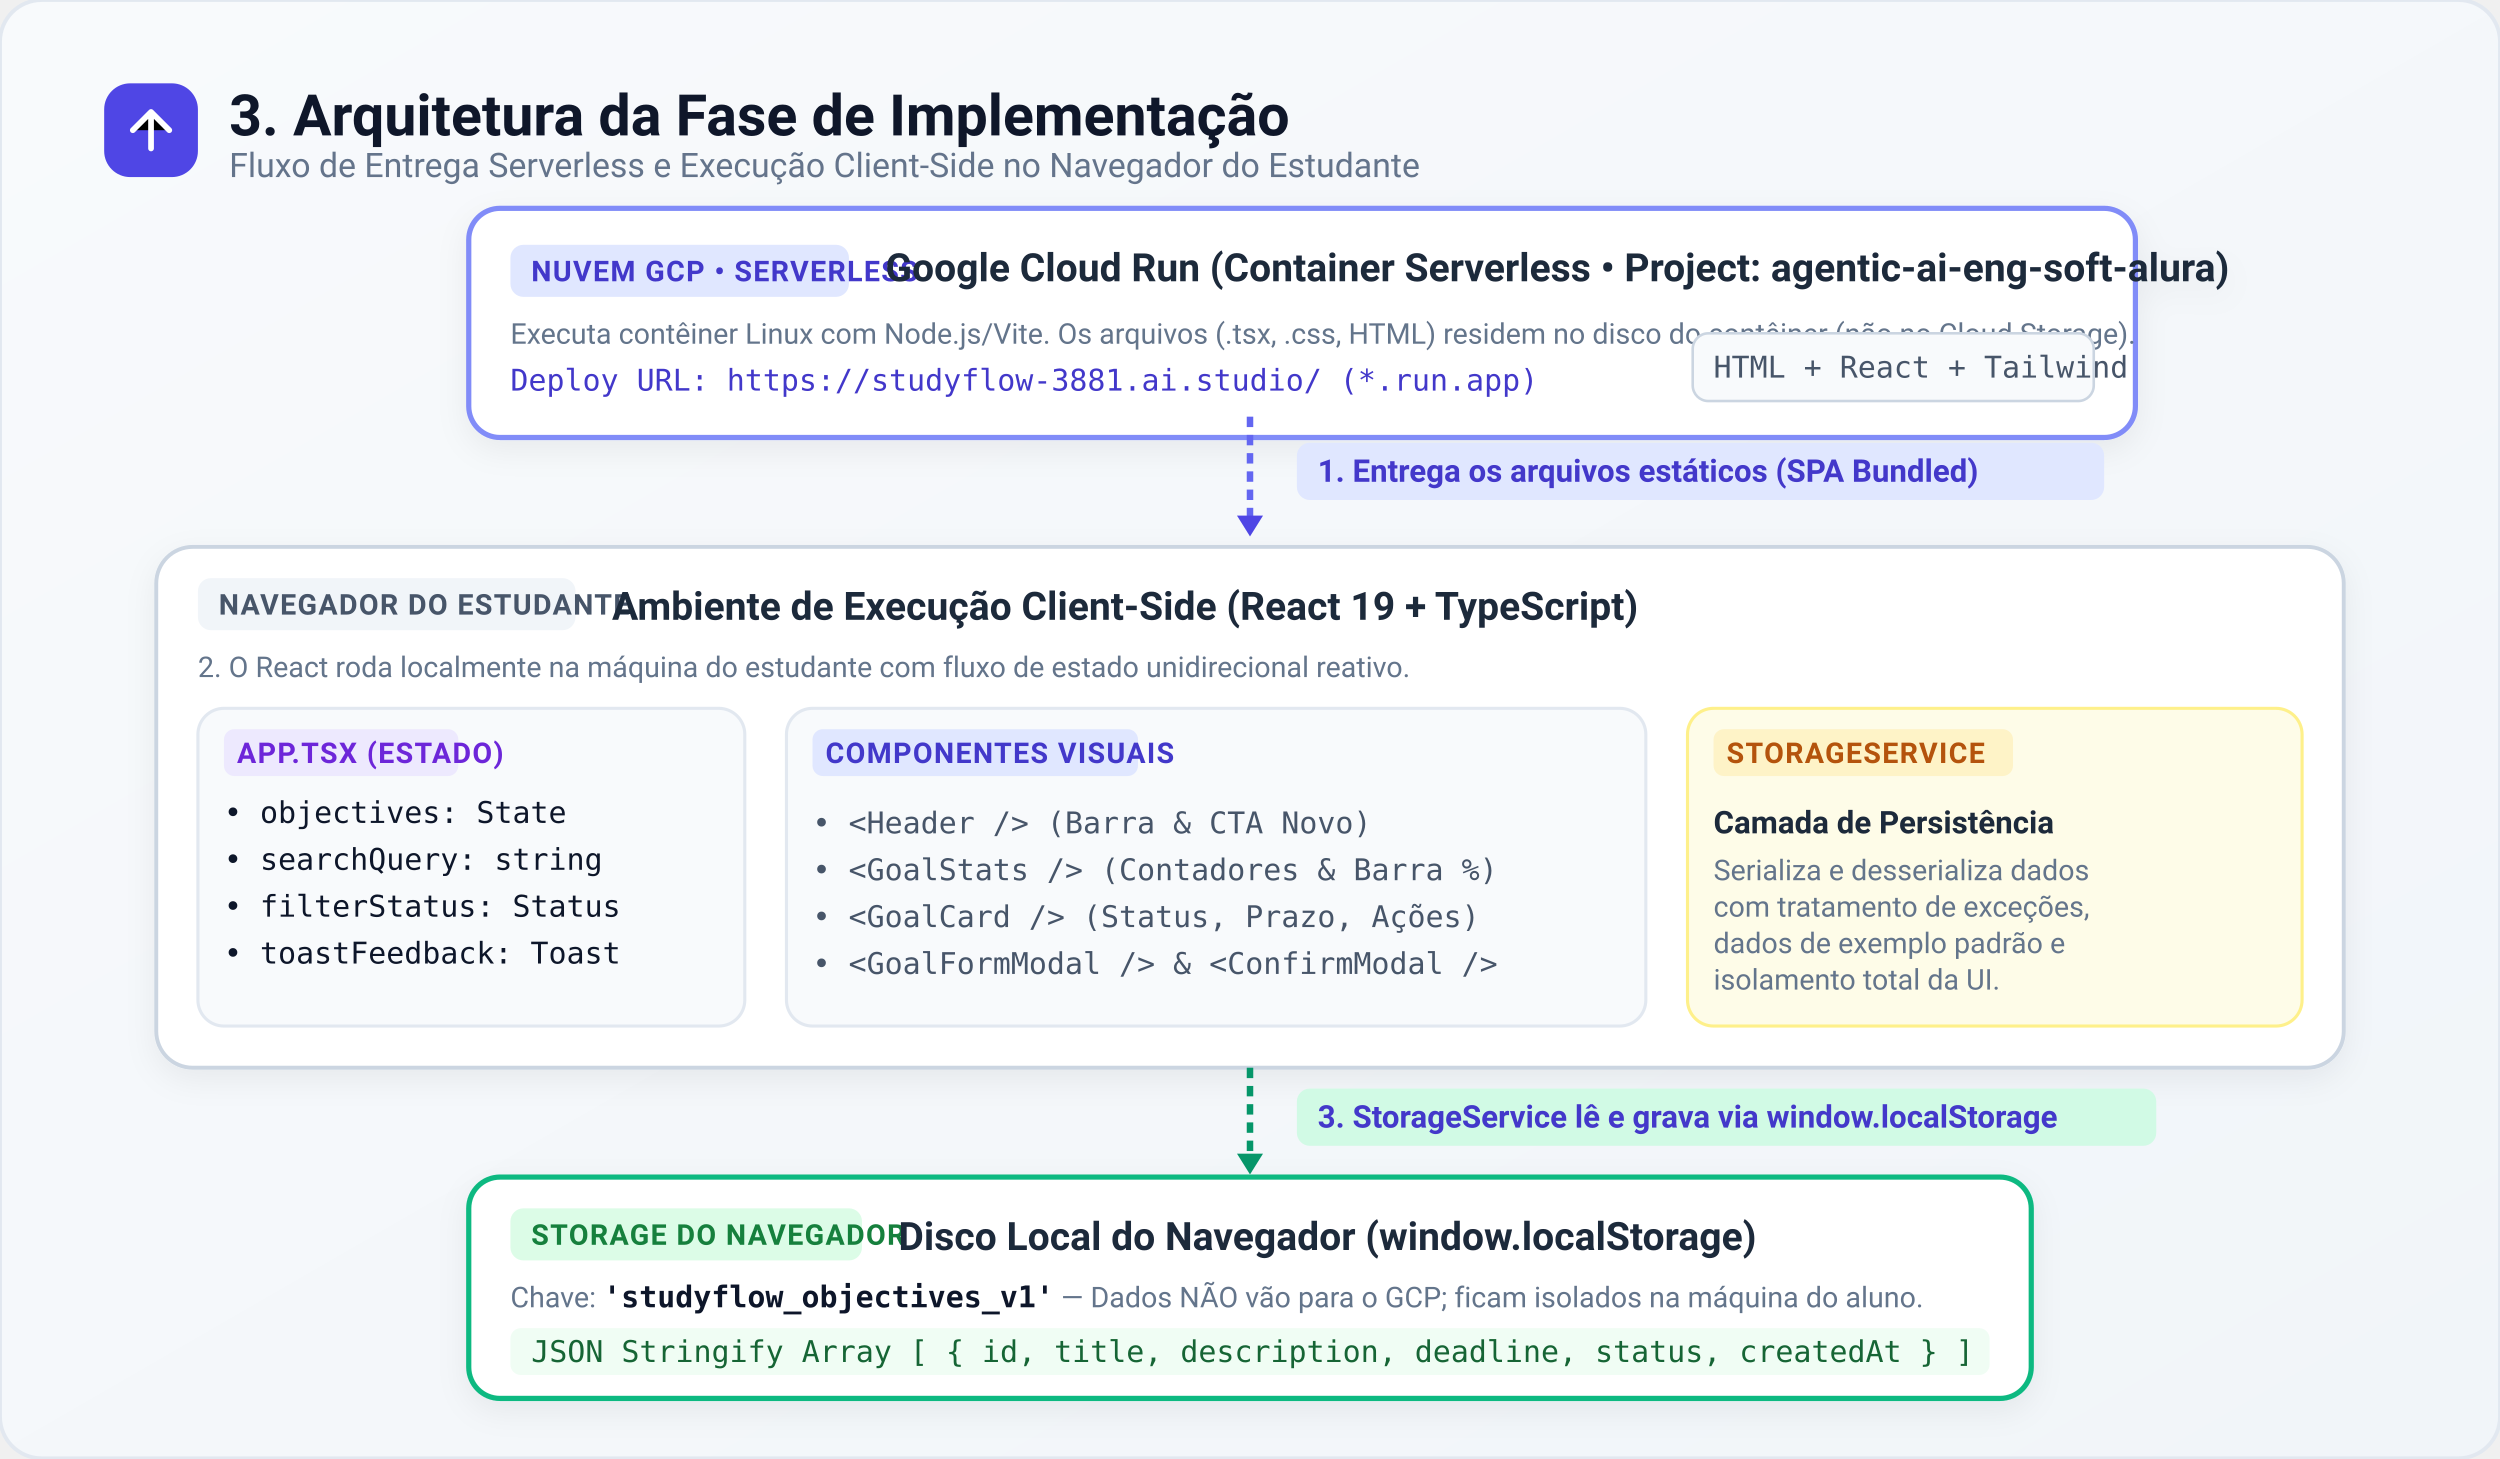
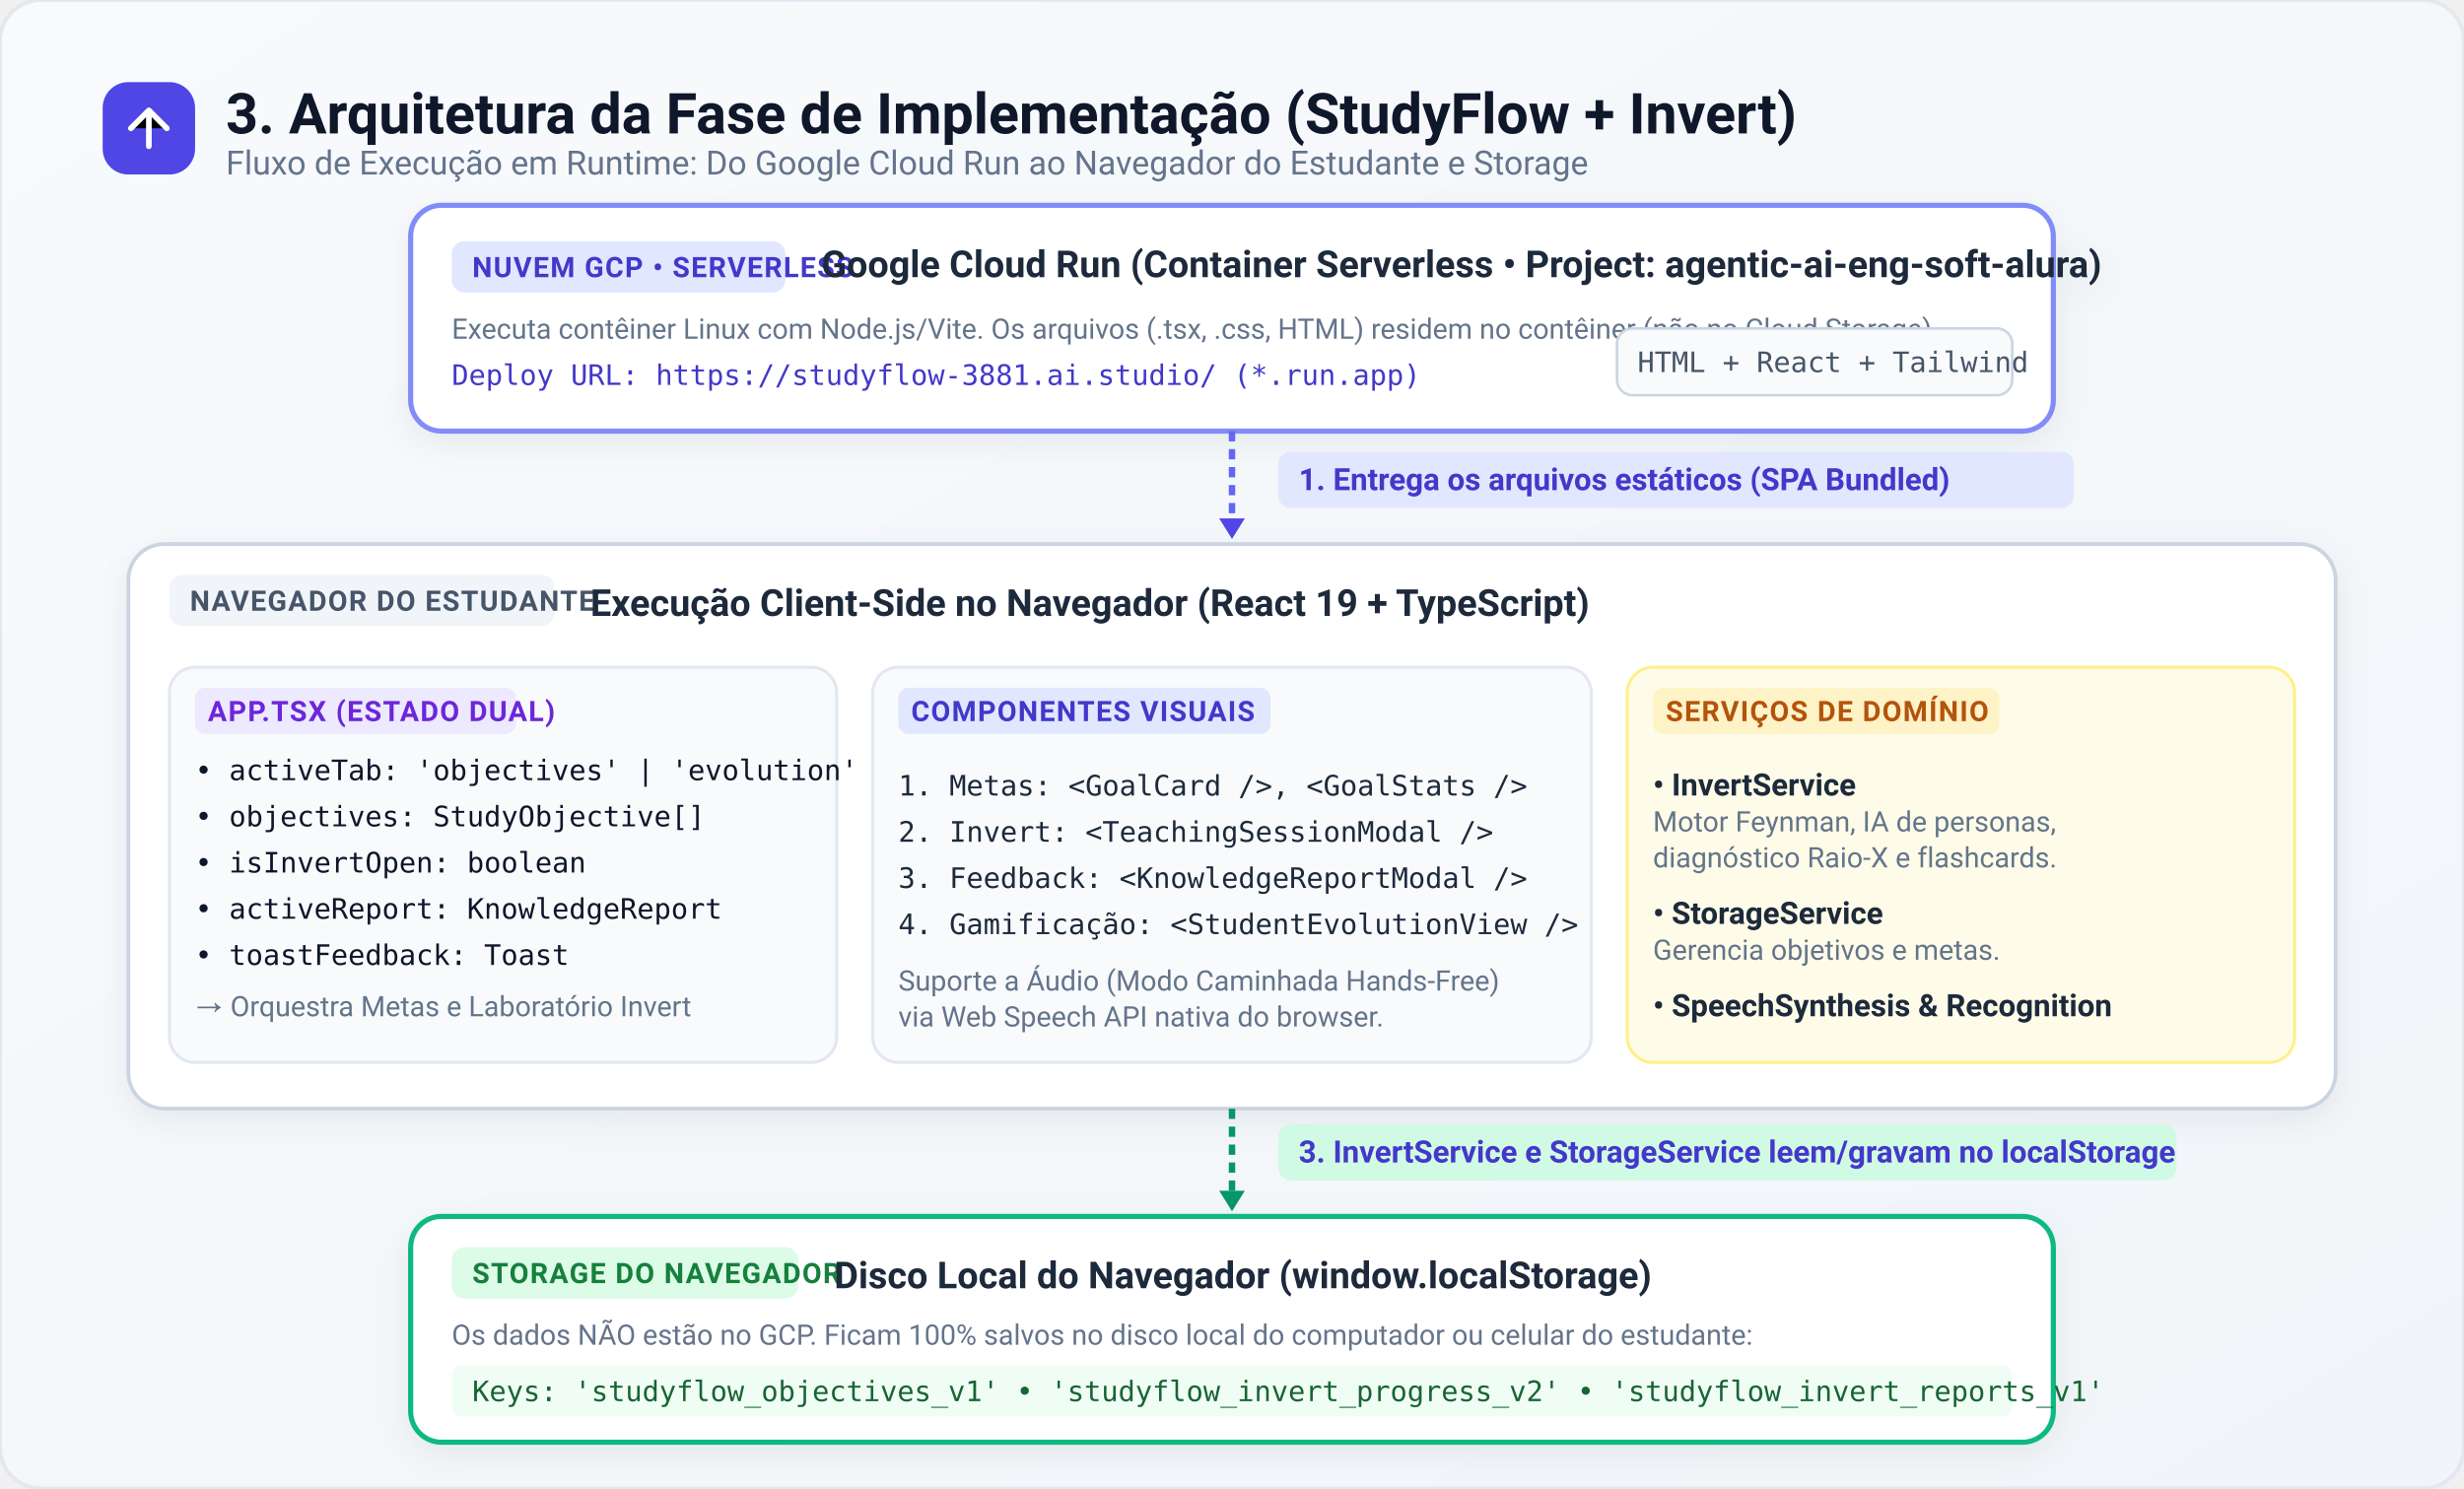
- <svg xmlns="http://www.w3.org/2000/svg" viewBox="0 0 960 560" width="100%" height="100%">
+ <svg xmlns="http://www.w3.org/2000/svg" viewBox="0 0 960 580" width="100%" height="100%">
  <defs>
    <style>
      .title { font-family: -apple-system, BlinkMacSystemFont, 'Segoe UI', Roboto, Helvetica, Arial, sans-serif; font-size: 22px; font-weight: 700; fill: #0f172a; }
      .subtitle { font-family: -apple-system, BlinkMacSystemFont, 'Segoe UI', Roboto, Helvetica, Arial, sans-serif; font-size: 13px; fill: #64748b; }
-       .card-title { font-family: -apple-system, BlinkMacSystemFont, 'Segoe UI', Roboto, Helvetica, Arial, sans-serif; font-size: 15px; font-weight: 700; fill: #1e293b; }
+       .card-title { font-family: -apple-system, BlinkMacSystemFont, 'Segoe UI', Roboto, Helvetica, Arial, sans-serif; font-size: 14.5px; font-weight: 700; fill: #1e293b; }
      .badge-text { font-family: -apple-system, BlinkMacSystemFont, 'Segoe UI', Roboto, Helvetica, Arial, sans-serif; font-size: 11px; font-weight: 700; letter-spacing: 0.5px; }
      .comp-title { font-family: -apple-system, BlinkMacSystemFont, 'Segoe UI', Roboto, Helvetica, Arial, sans-serif; font-size: 12px; font-weight: 600; fill: #1e293b; }
      .comp-desc { font-family: -apple-system, BlinkMacSystemFont, 'Segoe UI', Roboto, Helvetica, Arial, sans-serif; font-size: 11px; fill: #64748b; }
-       .code-font { font-family: ui-monospace, SFMono-Regular, Menlo, Monaco, Consolas, monospace; font-size: 11.5px; }
+       .code-font { font-family: ui-monospace, SFMono-Regular, Menlo, Monaco, Consolas, monospace; font-size: 11px; }
      .flow-label { font-family: -apple-system, BlinkMacSystemFont, 'Segoe UI', Roboto, Helvetica, Arial, sans-serif; font-size: 12px; font-weight: 600; fill: #4338ca; }
    </style>
    <linearGradient id="bgGrad3" x1="0%" y1="0%" x2="100%" y2="100%">
      <stop offset="0%" stop-color="#f8fafc" />
      <stop offset="100%" stop-color="#f1f5f9" />
    </linearGradient>
    <filter id="shadow3" x="-5%" y="-5%" width="110%" height="115%" filterUnits="userSpaceOnUse">
      <feDropShadow dx="0" dy="4" stdDeviation="6" flood-color="#0f172a" flood-opacity="0.06" />
    </filter>
  </defs>
-   <rect width="960" height="560" rx="16" fill="url(#bgGrad3)" stroke="#e2e8f0" stroke-width="1.5" />
+   <rect width="960" height="580" rx="16" fill="url(#bgGrad3)" stroke="#e2e8f0" stroke-width="1.5" />
  <g transform="translate(40, 32)">
    <rect x="0" y="0" width="36" height="36" rx="10" fill="#4f46e5" />
    <path d="M11 18L18 11L25 18M18 12V25" stroke="#ffffff" stroke-width="2.2" stroke-linecap="round" stroke-linejoin="round" />
-     <text x="48" y="20" class="title">3. Arquitetura da Fase de Implementação</text>
-     <text x="48" y="36" class="subtitle">Fluxo de Entrega Serverless e Execução Client-Side no Navegador do Estudante</text>
+     <text x="48" y="20" class="title">3. Arquitetura da Fase de Implementação (StudyFlow + Invert)</text>
+     <text x="48" y="36" class="subtitle">Fluxo de Execução em Runtime: Do Google Cloud Run ao Navegador do Estudante e Storage</text>
  </g>
-   <g transform="translate(180, 80)" filter="url(#shadow3)">
+   <g transform="translate(160, 80)" filter="url(#shadow3)">
    <rect width="640" height="88" rx="12" fill="#ffffff" stroke="#818cf8" stroke-width="2" />
    <rect x="16" y="14" width="130" height="20" rx="5" fill="#e0e7ff" />
    <text x="24" y="28" class="badge-text" fill="#4338ca">NUVEM GCP • SERVERLESS</text>
    <text x="160" y="28" class="card-title">Google Cloud Run (Container Serverless • Project: agentic-ai-eng-soft-alura)</text>
    <text x="16" y="52" class="comp-desc">
-       Executa contêiner Linux com Node.js/Vite. Os arquivos (.tsx, .css, HTML) residem no disco do contêiner (não no Cloud Storage).
+       Executa contêiner Linux com Node.js/Vite. Os arquivos (.tsx, .css, HTML) residem no contêiner (não no Cloud Storage).
    </text>
    <text x="16" y="70" class="code-font" fill="#4338ca">
      Deploy URL: https://studyflow-3881.ai.studio/ (*.run.app)
    </text>
    <rect x="470" y="48" width="154" height="26" rx="6" fill="#f8fafc" stroke="#cbd5e1" stroke-width="1" />
    <text x="478" y="65" class="code-font" fill="#475569">HTML + React + Tailwind</text>
  </g>
-   <g transform="translate(480, 160)">
-     <line x1="0" y1="0" x2="0" y2="40" stroke="#6366f1" stroke-width="2.5" stroke-dasharray="4 3" />
-     <polygon points="-5,38 5,38 0,46" fill="#4f46e5" />
-     <rect x="18" y="10" width="310" height="22" rx="5" fill="#e0e7ff" />
-     <text x="26" y="25" class="flow-label">1. Entrega os arquivos estáticos (SPA Bundled)</text>
+   <g transform="translate(480, 168)">
+     <line x1="0" y1="0" x2="0" y2="36" stroke="#6366f1" stroke-width="2.5" stroke-dasharray="4 3" />
+     <polygon points="-5,34 5,34 0,42" fill="#4f46e5" />
+     <rect x="18" y="8" width="310" height="22" rx="5" fill="#e0e7ff" />
+     <text x="26" y="23" class="flow-label">1. Entrega os arquivos estáticos (SPA Bundled)</text>
  </g>
-   <g transform="translate(60, 210)" filter="url(#shadow3)">
-     <rect width="840" height="200" rx="14" fill="#ffffff" stroke="#cbd5e1" stroke-width="1.5" />
-     <rect x="16" y="12" width="145" height="20" rx="5" fill="#f1f5f9" />
+   <g transform="translate(50, 212)" filter="url(#shadow3)">
+     <rect width="860" height="220" rx="14" fill="#ffffff" stroke="#cbd5e1" stroke-width="1.5" />
+     <rect x="16" y="12" width="150" height="20" rx="5" fill="#f1f5f9" />
    <text x="24" y="26" class="badge-text" fill="#475569">NAVEGADOR DO ESTUDANTE</text>
-     <text x="175" y="28" class="card-title">Ambiente de Execução Client-Side (React 19 + TypeScript)</text>
-     <text x="16" y="50" class="comp-desc">
-       2. O React roda localmente na máquina do estudante com fluxo de estado unidirecional reativo.
-     </text>
-     <g transform="translate(16, 62)">
-       <rect width="210" height="122" rx="10" fill="#f8fafc" stroke="#e2e8f0" stroke-width="1.2" />
-       <rect x="10" y="8" width="90" height="18" rx="4" fill="#ede9fe" />
-       <text x="15" y="21" class="badge-text" fill="#6d28d9">APP.TSX (ESTADO)</text>
-       <text x="10" y="44" class="code-font" fill="#0f172a">• objectives: State</text>
-       <text x="10" y="62" class="code-font" fill="#0f172a">• searchQuery: string</text>
-       <text x="10" y="80" class="code-font" fill="#0f172a">• filterStatus: Status</text>
-       <text x="10" y="98" class="code-font" fill="#0f172a">• toastFeedback: Toast</text>
+     <text x="180" y="28" class="card-title">Execução Client-Side no Navegador (React 19 + TypeScript)</text>
+     <g transform="translate(16, 48)">
+       <rect width="260" height="154" rx="10" fill="#f8fafc" stroke="#e2e8f0" stroke-width="1.2" />
+       <rect x="10" y="8" width="125" height="18" rx="4" fill="#ede9fe" />
+       <text x="15" y="21" class="badge-text" fill="#6d28d9">APP.TSX (ESTADO DUAL)</text>
+       <text x="10" y="44" class="code-font" fill="#0f172a">• activeTab: 'objectives' | 'evolution'</text>
+       <text x="10" y="62" class="code-font" fill="#0f172a">• objectives: StudyObjective[]</text>
+       <text x="10" y="80" class="code-font" fill="#0f172a">• isInvertOpen: boolean</text>
+       <text x="10" y="98" class="code-font" fill="#0f172a">• activeReport: KnowledgeReport</text>
+       <text x="10" y="116" class="code-font" fill="#0f172a">• toastFeedback: Toast</text>
+       <text x="10" y="136" class="comp-desc" fill="#4338ca">→ Orquestra Metas e Laboratório Invert</text>
    </g>
-     <g transform="translate(242, 62)">
-       <rect width="330" height="122" rx="10" fill="#f8fafc" stroke="#e2e8f0" stroke-width="1.2" />
-       <rect x="10" y="8" width="125" height="18" rx="4" fill="#e0e7ff" />
+     <g transform="translate(290, 48)">
+       <rect width="280" height="154" rx="10" fill="#f8fafc" stroke="#e2e8f0" stroke-width="1.2" />
+       <rect x="10" y="8" width="145" height="18" rx="4" fill="#e0e7ff" />
      <text x="15" y="21" class="badge-text" fill="#4338ca">COMPONENTES VISUAIS</text>
      <g transform="translate(10, 36)">
-         <text x="0" y="12" class="code-font" fill="#475569">• &lt;Header /&gt; (Barra &amp; CTA Novo)</text>
-         <text x="0" y="30" class="code-font" fill="#475569">• &lt;GoalStats /&gt; (Contadores &amp; Barra %)</text>
-         <text x="0" y="48" class="code-font" fill="#475569">• &lt;GoalCard /&gt; (Status, Prazo, Ações)</text>
-         <text x="0" y="66" class="code-font" fill="#475569">• &lt;GoalFormModal /&gt; &amp; &lt;ConfirmModal /&gt;</text>
+         <text x="0" y="14" class="code-font" fill="#1e293b">1. Metas: &lt;GoalCard /&gt;, &lt;GoalStats /&gt;</text>
+         <text x="0" y="32" class="code-font" fill="#1e293b">2. Invert: &lt;TeachingSessionModal /&gt;</text>
+         <text x="0" y="50" class="code-font" fill="#1e293b">3. Feedback: &lt;KnowledgeReportModal /&gt;</text>
+         <text x="0" y="68" class="code-font" fill="#1e293b">4. Gamificação: &lt;StudentEvolutionView /&gt;</text>
+         <text x="0" y="90" class="comp-desc">Suporte a Áudio (Modo Caminhada Hands-Free)</text>
+         <text x="0" y="104" class="comp-desc">via Web Speech API nativa do browser.</text>
      </g>
    </g>
-     <g transform="translate(588, 62)">
-       <rect width="236" height="122" rx="10" fill="#fefce8" stroke="#fef08a" stroke-width="1.2" />
-       <rect x="10" y="8" width="115" height="18" rx="4" fill="#fef3c7" />
-       <text x="15" y="21" class="badge-text" fill="#b45309">STORAGESERVICE</text>
+     <g transform="translate(584, 48)">
+       <rect width="260" height="154" rx="10" fill="#fefce8" stroke="#fef08a" stroke-width="1.2" />
+       <rect x="10" y="8" width="135" height="18" rx="4" fill="#fef3c7" />
+       <text x="15" y="21" class="badge-text" fill="#b45309">SERVIÇOS DE DOMÍNIO</text>
      <g transform="translate(10, 36)">
-         <text x="0" y="12" class="comp-title" fill="#92400e">Camada de Persistência</text>
-         <text x="0" y="30" class="comp-desc">Serializa e desserializa dados</text>
-         <text x="0" y="44" class="comp-desc">com tratamento de exceções,</text>
-         <text x="0" y="58" class="comp-desc">dados de exemplo padrão e</text>
-         <text x="0" y="72" class="comp-desc">isolamento total da UI.</text>
+         <text x="0" y="14" class="comp-title" fill="#92400e">• InvertService</text>
+         <text x="0" y="28" class="comp-desc">Motor Feynman, IA de personas,</text>
+         <text x="0" y="42" class="comp-desc">diagnóstico Raio-X e flashcards.</text>
+         <text x="0" y="64" class="comp-title" fill="#92400e">• StorageService</text>
+         <text x="0" y="78" class="comp-desc">Gerencia objetivos e metas.</text>
+         <text x="0" y="100" class="comp-title" fill="#92400e">• SpeechSynthesis &amp; Recognition</text>
      </g>
    </g>
  </g>
-   <g transform="translate(480, 410)">
-     <line x1="0" y1="0" x2="0" y2="35" stroke="#059669" stroke-width="2.5" stroke-dasharray="4 3" />
-     <polygon points="-5,33 5,33 0,41" fill="#059669" />
-     <rect x="18" y="8" width="330" height="22" rx="5" fill="#d1fae5" />
-     <text x="26" y="23" class="flow-label" fill="#065f46">3. StorageService lê e grava via window.localStorage</text>
+   <g transform="translate(480, 432)">
+     <line x1="0" y1="0" x2="0" y2="34" stroke="#059669" stroke-width="2.5" stroke-dasharray="4 3" />
+     <polygon points="-5,32 5,32 0,40" fill="#059669" />
+     <rect x="18" y="6" width="350" height="22" rx="5" fill="#d1fae5" />
+     <text x="26" y="21" class="flow-label" fill="#065f46">3. InvertService e StorageService leem/gravam no localStorage</text>
  </g>
-   <g transform="translate(180, 452)" filter="url(#shadow3)">
-     <rect width="600" height="85" rx="12" fill="#ffffff" stroke="#10b981" stroke-width="2" />
+   <g transform="translate(160, 474)" filter="url(#shadow3)">
+     <rect width="640" height="88" rx="12" fill="#ffffff" stroke="#10b981" stroke-width="2" />
    <rect x="16" y="12" width="135" height="20" rx="5" fill="#dcfce7" />
    <text x="24" y="26" class="badge-text" fill="#15803d">STORAGE DO NAVEGADOR</text>
    <text x="165" y="28" class="card-title">Disco Local do Navegador (window.localStorage)</text>
    <text x="16" y="50" class="comp-desc">
-       Chave: <tspan class="code-font" fill="#0f172a" font-weight="600">'studyflow_objectives_v1'</tspan> — Dados NÃO vão para o GCP; ficam isolados na máquina do aluno.
+       Os dados NÃO estão no GCP. Ficam 100% salvos no disco local do computador ou celular do estudante:
    </text>
-     <rect x="16" y="58" width="568" height="18" rx="4" fill="#f0fdf4" />
-     <text x="24" y="71" class="code-font" fill="#166534">JSON Stringify Array [ { id, title, description, deadline, status, createdAt } ]</text>
+     <rect x="16" y="58" width="608" height="20" rx="4" fill="#f0fdf4" />
+     <text x="24" y="72" class="code-font" fill="#166534">Keys: 'studyflow_objectives_v1' • 'studyflow_invert_progress_v2' • 'studyflow_invert_reports_v1'</text>
  </g>
</svg>
